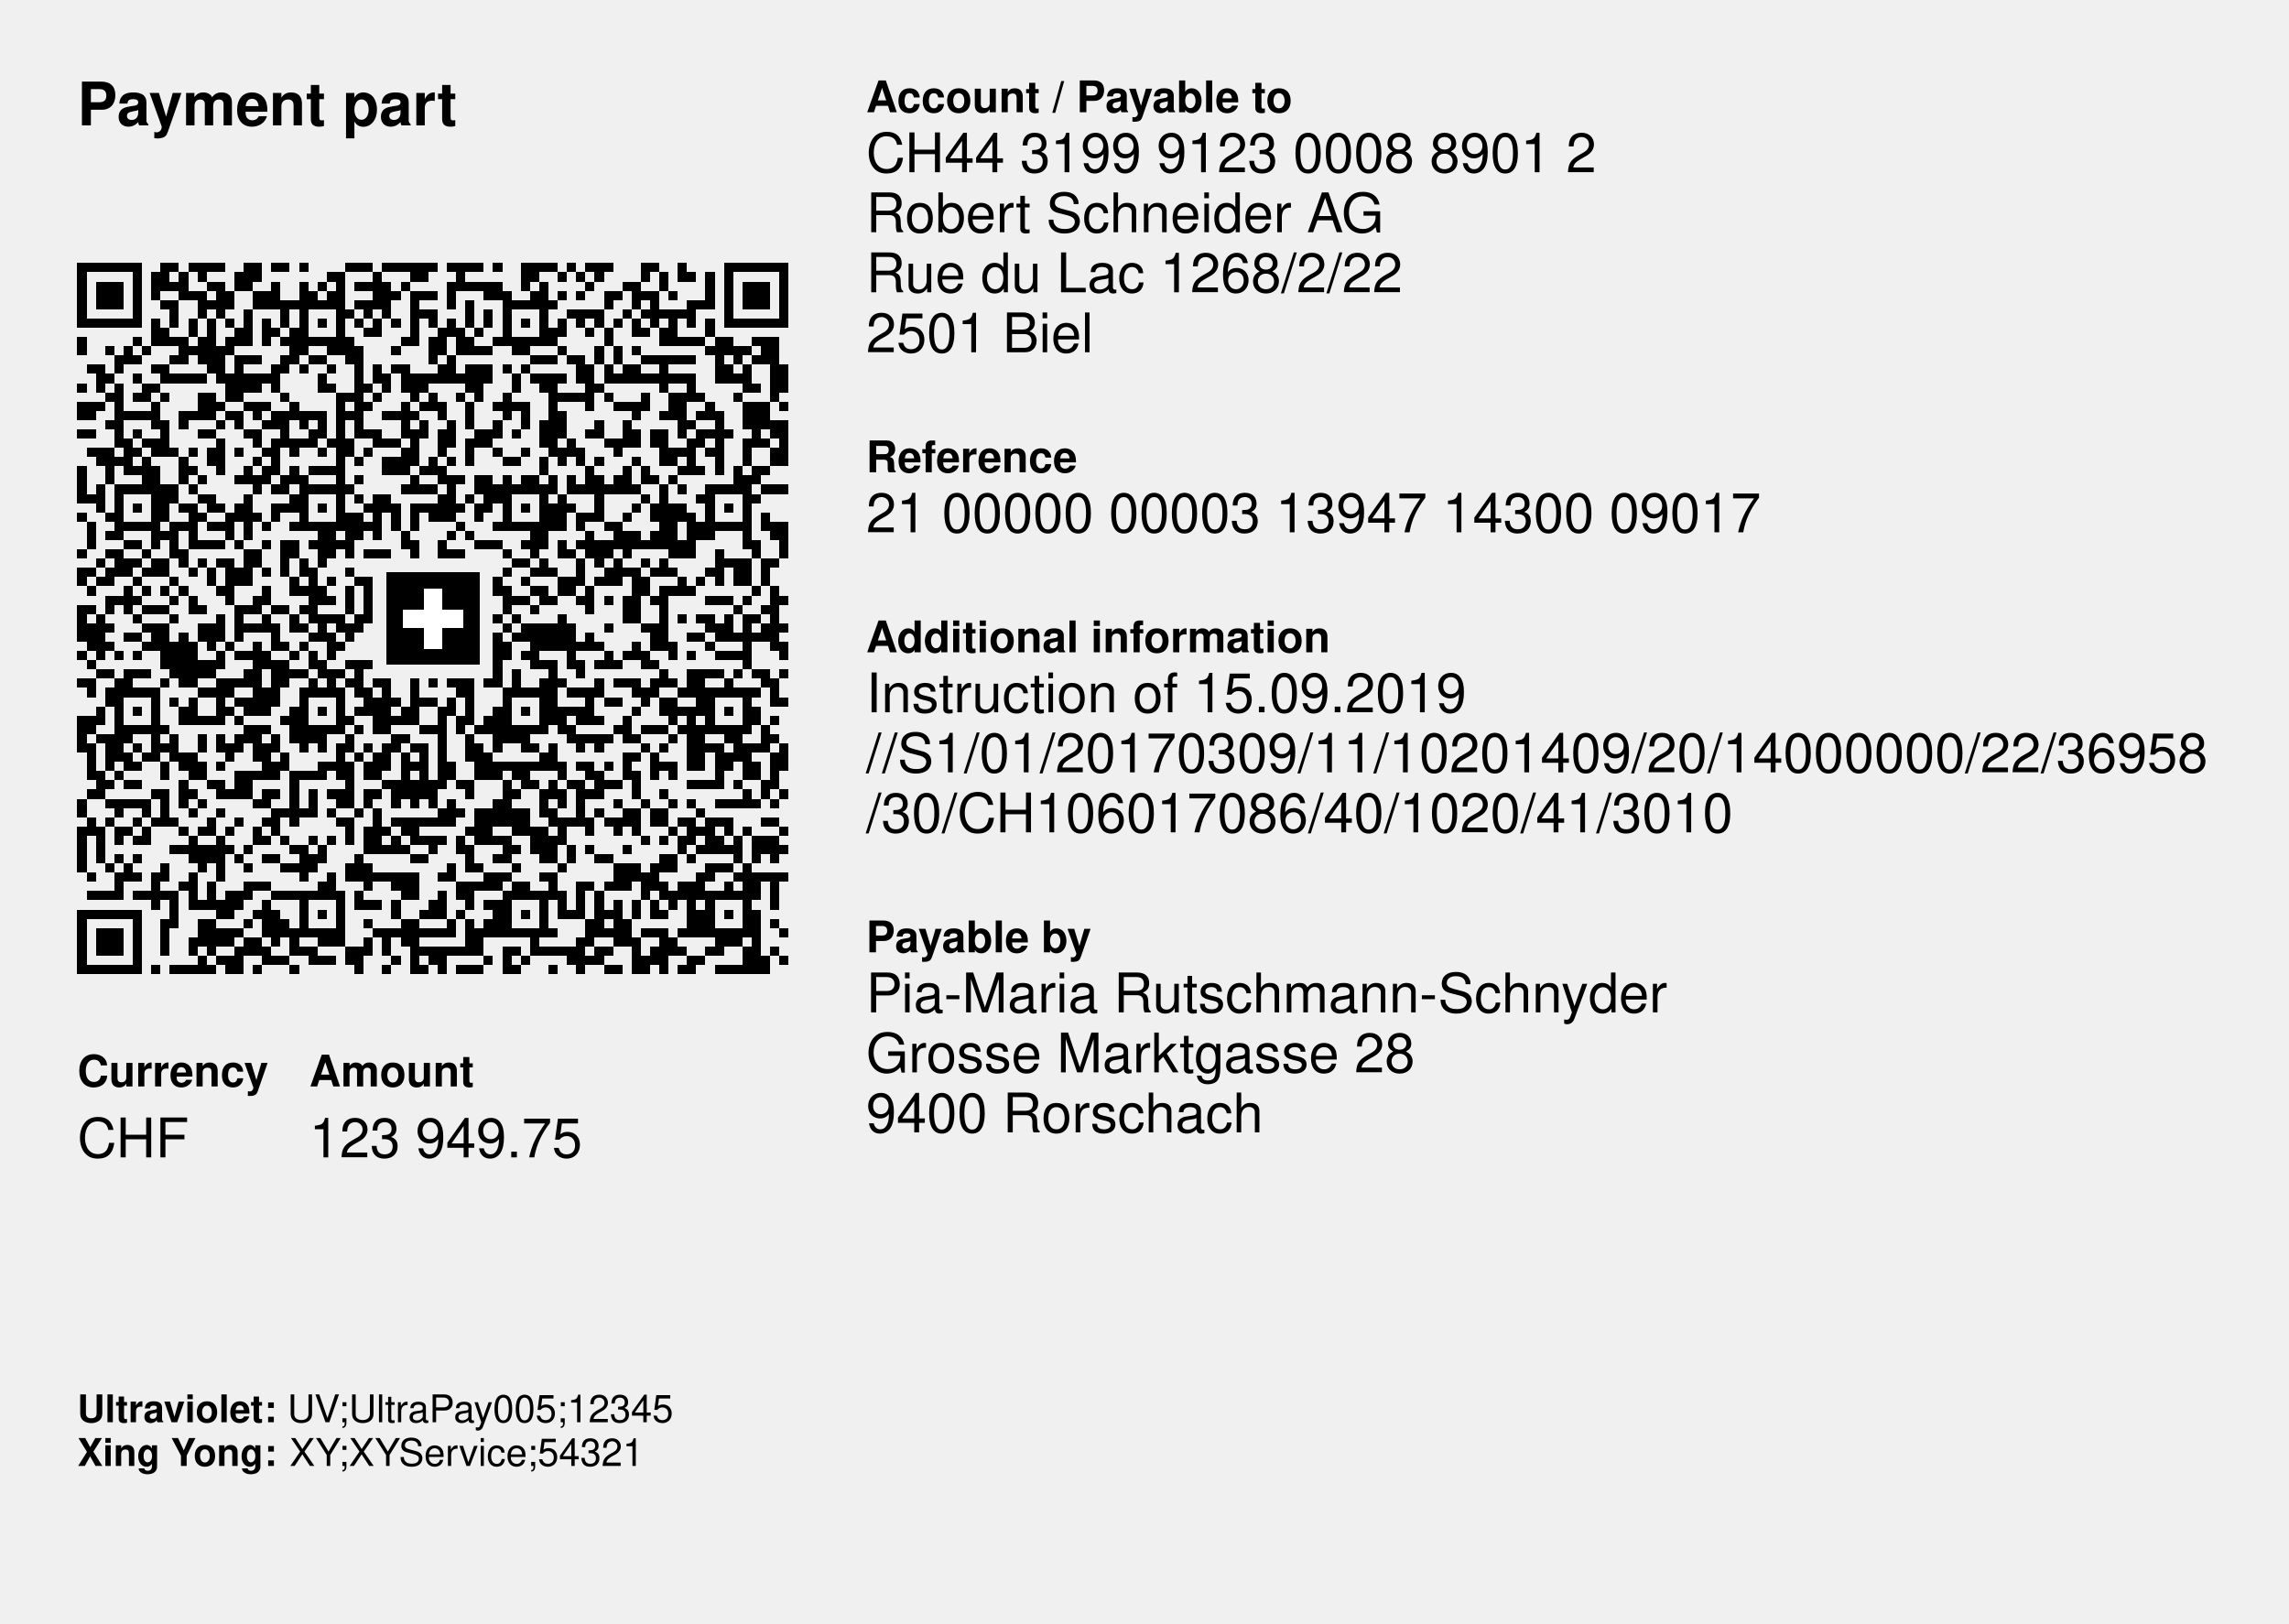
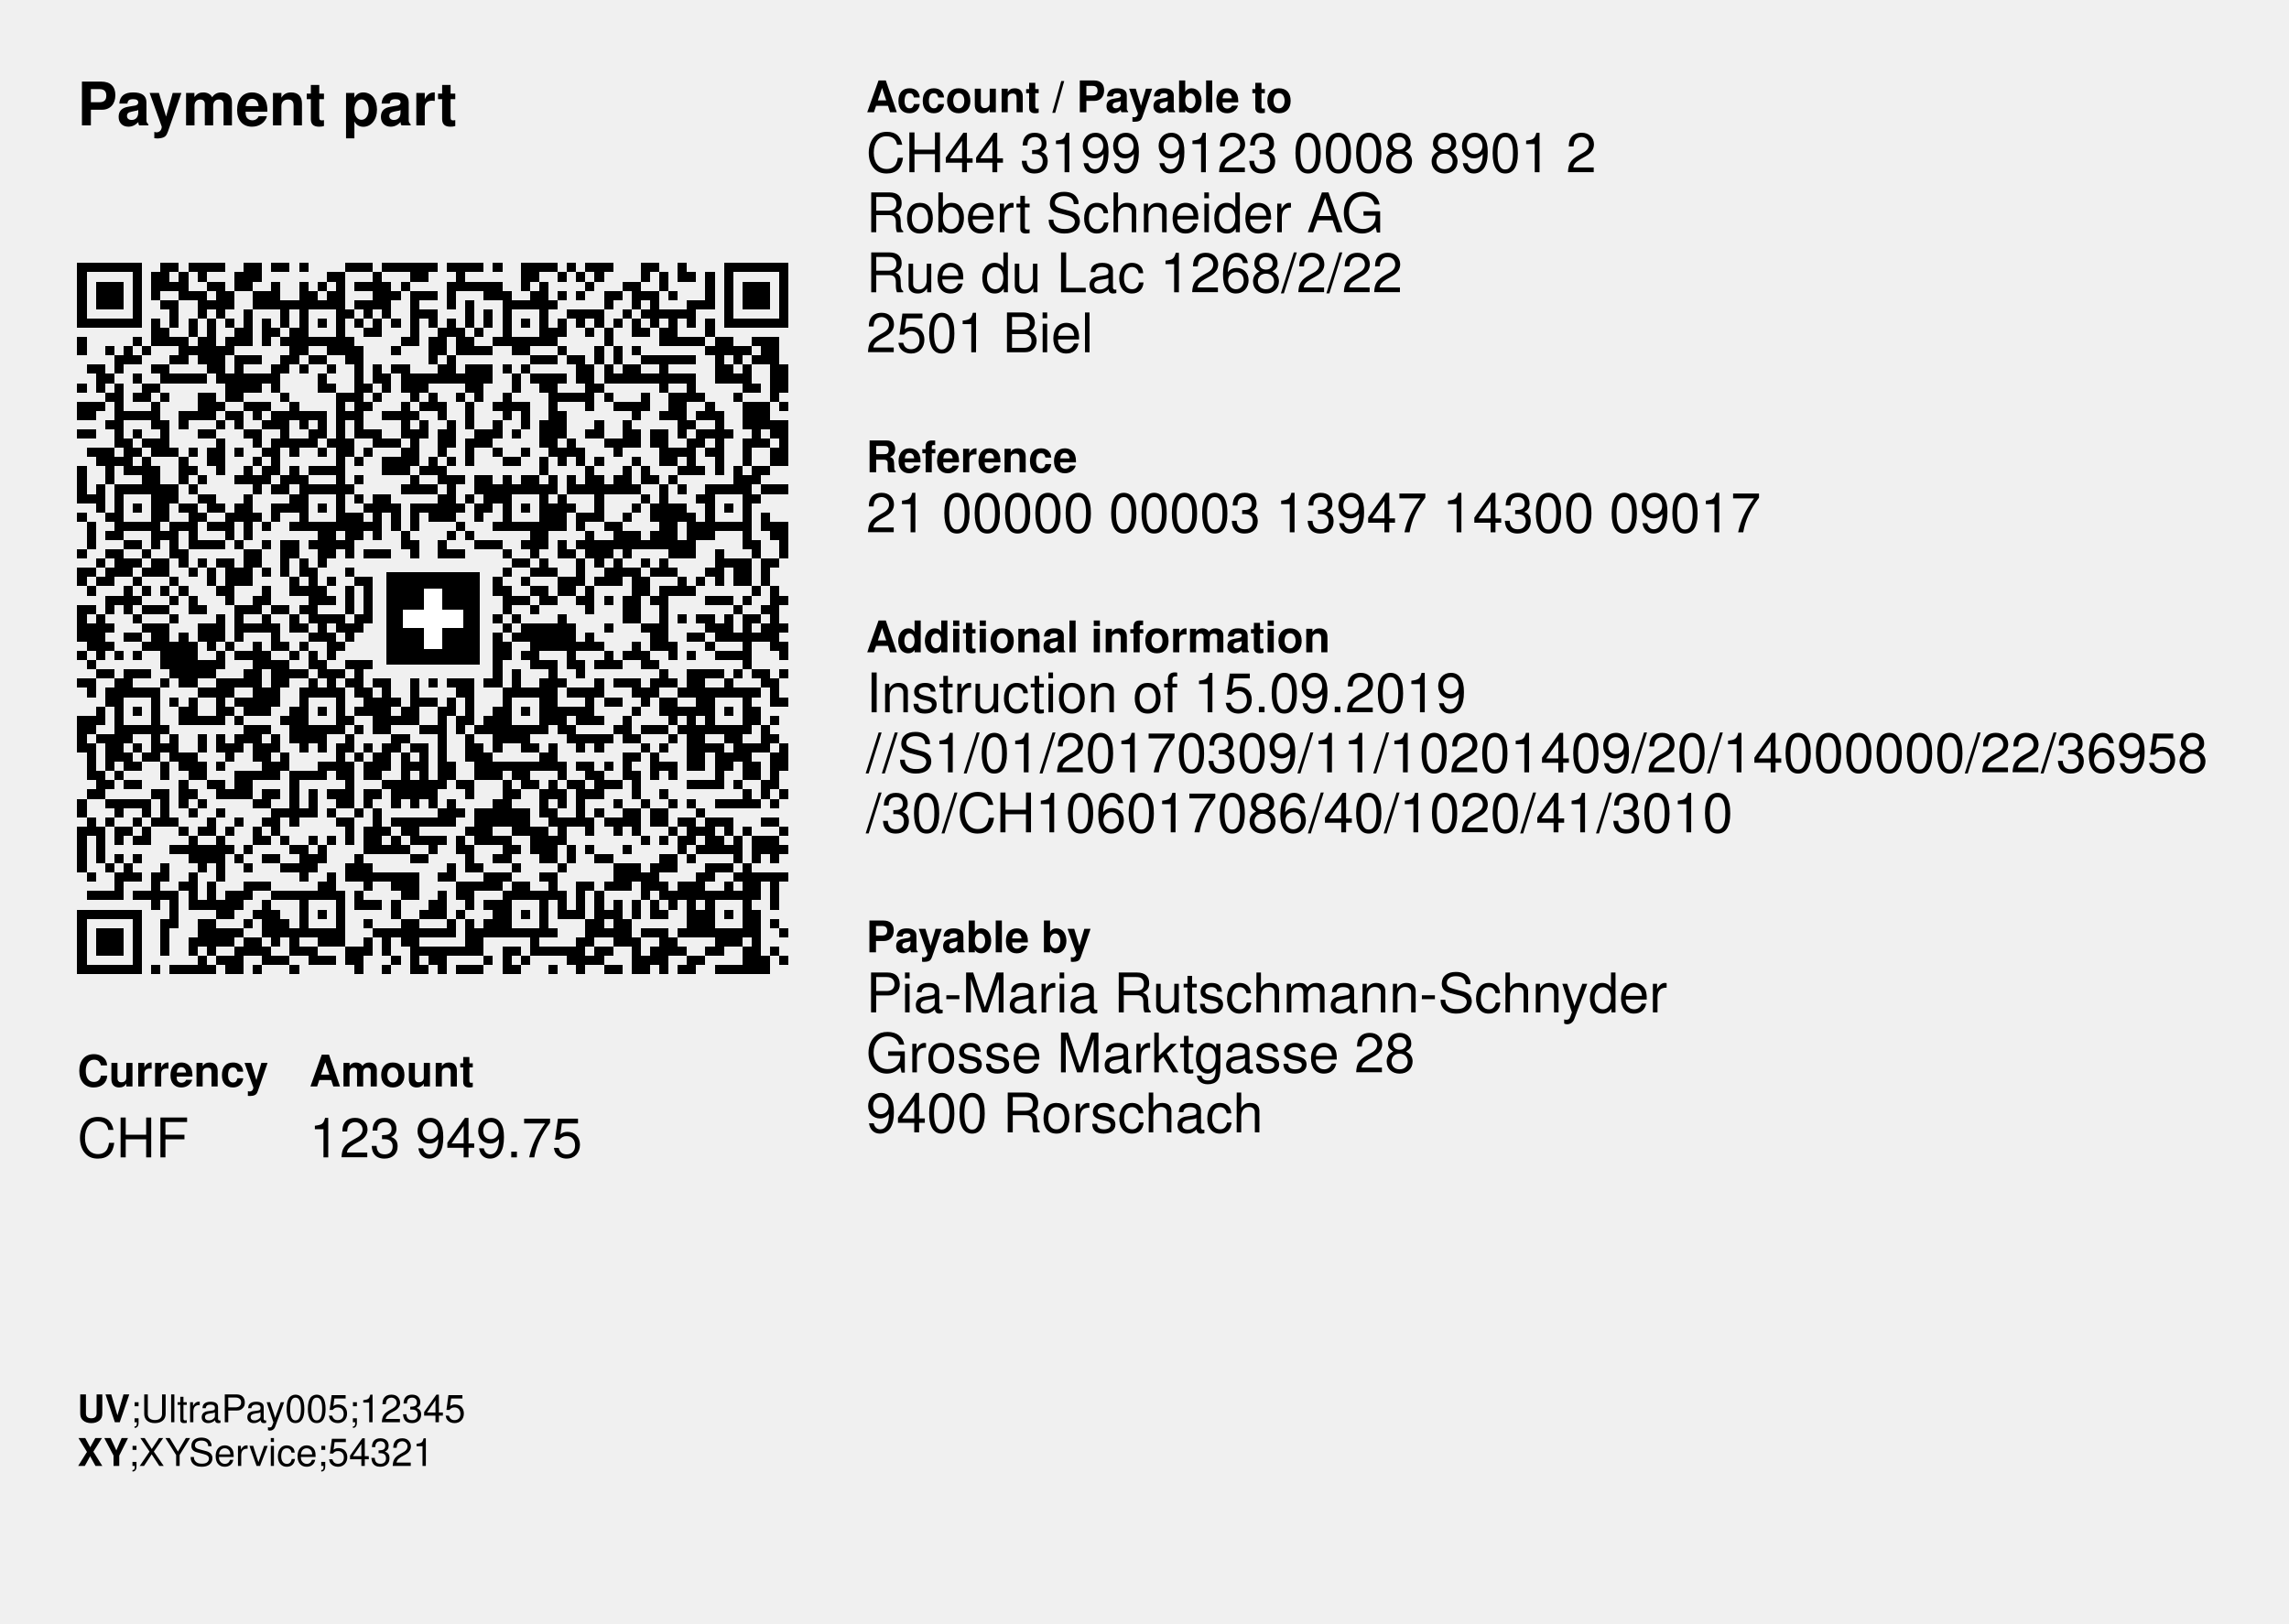
<svg xmlns="http://www.w3.org/2000/svg" width="148mm" height="105mm" version="1.1" viewBox="0 0 419.528 297.638">
  <g font-family="Helvetica,Arial,&quot;Liberation Sans&quot;" transform="translate(0 297.638)">
    <g transform="translate(14.173 -0)">
      <text x="0" y="-274.665" font-size="11" font-weight="bold">Payment part</text>
    </g>
    <g transform="translate(14.173 -119.055) scale(1.693)">
      <path fill="#000000" shape-rendering="crispEdges" d="M0,-77h7v1h-7zm9,0h1v3h-1zm1,0h1v1h-1zm2,0h4v1h-4zm6,0h2v2h-2zm3,0h2v1h-2z m3,0h1v1h-1zm5,0h3v1h-3zm4,0h6v1h-6zm7,0h4v1h-4zm5,0h1v1h-1zm3,0h4v1h-4z m5,0h1v1h-1zm2,0h3v1h-3zm6,0h2v1h-2zm4,0h1v2h-1zm5,0h7v1h-7zm-70,1h1v6h-1z m6,0h1v6h-1zm2,0h1v3h-1zm3,0h1v3h-1zm2,0h1v1h-1zm4,0h1v2h-1zm10,0h2v1h-2z m5,0h1v4h-1zm4,0h2v1h-2zm5,0h1v2h-1zm7,0h2v1h-2zm4,0h1v1h-1zm2,0h1v1h-1z m2,0h1v1h-1zm5,0h1v1h-1zm2,0h1v2h-1zm3,0h1v1h-1zm2,0h1v4h-1zm2,0h1v6h-1z m6,0h1v6h-1zm-74,1h3v3h-3zm8,0h1v1h-1zm4,0h2v1h-2zm4,0h1v1h-1zm3,0h1v3h-1z m3,0h1v8h-1zm2,0h1v1h-1zm2,0h1v8h-1zm2,0h2v1h-2zm3,0h1v4h-1zm2,0h1v1h-1z m5,0h1v3h-1zm2,0h4v1h-4zm6,0h1v1h-1zm2,0h1v7h-1zm5,0h1v1h-1zm4,0h2v1h-2z m13,0h3v3h-3zm-60,1h2v1h-2zm3,0h2v2h-2zm4,0h2v2h-2zm6,0h1v2h-1zm2,0h1v2h-1z m7,0h1v1h-1zm2,0h1v6h-1zm1,0h2v1h-2zm7,0h3v1h-3zm5,0h1v2h-1zm3,0h1v1h-1z m2,0h1v1h-1zm3,0h2v1h-2zm3,0h3v1h-3zm4,0h1v1h-1zm-55,1h2v1h-2zm4,0h2v1h-2z m9,0h1v3h-1zm1,0h1v1h-1zm3,0h1v1h-1zm4,0h2v1h-2zm12,0h1v3h-1zm4,0h1v5h-1z m1,0h2v1h-2zm4,0h1v1h-1zm6,0h1v1h-1zm3,0h1v1h-1zm2,0h1v3h-1zm4,0h1v3h-1z m1,0h1v1h-1zm-57,1h1v2h-1zm3,0h1v1h-1zm2,0h1v1h-1zm3,0h1v4h-1zm11,0h1v1h-1z m2,0h1v1h-1zm6,0h2v1h-2zm7,0h1v2h-1zm9,0h4v1h-4zm6,0h1v1h-1zm2,0h1v1h-1z m2,0h3v1h-3zm-62,1h5v1h-5zm7,0h1v3h-1zm4,0h1v2h-1zm2,0h1v6h-1zm2,0h1v1h-1z m4,0h1v3h-1zm6,0h1v1h-1zm4,0h1v1h-1zm2,0h1v2h-1zm2,0h1v1h-1zm4,0h1v1h-1z m2,0h1v2h-1zm8,0h1v1h-1zm4,0h1v2h-1zm2,0h1v1h-1zm2,0h1v1h-1zm2,0h1v1h-1z m2,0h1v2h-1zm4,0h1v3h-1zm4,0h1v2h-1zm3,0h5v1h-5zm-62,1h1v2h-1zm8,0h1v2h-1z m4,0h1v1h-1zm2,0h1v4h-1zm8,0h1v1h-1zm8,0h1v3h-1zm2,0h1v3h-1zm2,0h1v1h-1z m8,0h1v2h-1zm4,0h1v1h-1zm2,0h1v2h-1zm4,0h1v1h-1zm2,0h1v2h-1zm-63,1h1v2h-1z m6,0h1v1h-1zm4,0h2v1h-2zm3,0h1v3h-1zm3,0h1v2h-1zm6,0h1v1h-1zm3,0h3v1h-3z m4,0h1v3h-1zm6,0h1v1h-1zm3,0h1v3h-1zm4,0h1v2h-1zm3,0h1v1h-1zm2,0h2v2h-2z m2,0h1v1h-1zm16,0h3v1h-3zm4,0h1v5h-1zm1,0h1v2h-1zm3,0h3v1h-3zm-70,1h1v1h-1z m2,0h1v2h-1zm2,0h1v1h-1zm4,0h2v1h-2zm4,0h1v4h-1zm12,0h1v1h-1zm3,0h1v10h-1z m4,0h1v1h-1zm9,0h2v1h-2zm9,0h1v1h-1zm4,0h1v2h-1zm2,0h1v2h-1zm2,0h1v1h-1z m8,0h1v1h-1zm3,0h2v1h-2zm3,0h2v2h-2zm-70,1h1v2h-1zm2,0h1v1h-1zm4,0h2v1h-2z m7,0h1v5h-1zm1,0h2v1h-2zm4,0h1v2h-1zm3,0h2v1h-2zm15,0h1v3h-1zm9,0h3v1h-3z m4,0h2v1h-2zm8,0h6v1h-6zm10,0h1v1h-1zm2,0h1v1h-1zm-72,1h2v1h-2zm7,0h2v1h-2z m13,0h1v3h-1zm3,0h1v1h-1zm3,0h1v1h-1zm5,0h1v2h-1zm2,0h2v1h-2zm5,0h1v2h-1z m3,0h3v2h-3zm4,0h1v1h-1zm2,0h1v1h-1zm6,0h2v2h-2zm3,0h1v2h-1zm2,0h2v2h-2z m4,0h1v3h-1zm7,0h1v2h-1zm2,0h1v3h-1zm3,0h2v3h-2zm-73,1h2v1h-2zm4,0h1v1h-1z m3,0h5v1h-5zm7,0h1v3h-1zm2,0h2v2h-2zm2,0h1v1h-1zm6,0h1v2h-1zm7,0h1v2h-1z m2,0h3v2h-3zm3,0h1v1h-1zm3,0h1v1h-1zm6,0h1v2h-1zm2,0h4v1h-4zm9,0h1v1h-1z m3,0h2v1h-2zm3,0h3v1h-3zm7,0h1v1h-1zm-71,1h1v1h-1zm2,0h1v1h-1zm2,0h1v7h-1z m3,0h2v1h-2zm20,0h1v1h-1zm4,0h1v1h-1zm11,0h2v1h-2zm8,0h2v1h-2zm5,0h1v3h-1z m1,0h1v1h-1zm10,0h1v2h-1zm7,0h1v1h-1zm-70,1h1v1h-1zm3,0h2v1h-2zm3,0h1v1h-1z m4,0h2v3h-2zm9,0h1v1h-1zm6,0h1v15h-1zm1,-0h1v1h-1zm3,0h1v1h-1zm4,0h1v1h-1z m2,0h1v2h-1zm3,0h1v1h-1zm2,0h1v1h-1zm3,0h1v3h-1zm5,0h1v7h-1zm1,0h3v1h-3z m5,0h1v1h-1zm4,0h1v2h-1zm3,0h2v3h-2zm3,0h1v1h-1zm4,0h1v1h-1zm4,0h1v1h-1z m-75,1h2v2h-2zm2,0h1v1h-1zm6,0h1v3h-1zm7,0h1v1h-1zm3,0h3v1h-3zm5,0h1v2h-1z m8,0h1v1h-1zm4,0h1v4h-1zm2,0h1v1h-1zm2,0h1v2h-1zm3,0h1v3h-1zm3,0h1v1h-1z m2,0h2v1h-2zm11,0h3v1h-3zm10,0h1v2h-1zm4,0h3v3h-3zm4,0h1v1h-1zm-71,1h3v1h-3z m6,0h2v1h-2zm5,0h2v1h-2zm3,0h1v1h-1zm2,0h2v2h-2zm3,0h3v1h-3zm5,0h1v1h-1z m4,0h2v1h-2zm3,0h1v1h-1zm12,0h1v2h-1zm4,0h1v3h-1zm8,0h1v1h-1zm3,0h1v1h-1z m4,0h1v1h-1zm2,0h1v7h-1zm-66,1h1v1h-1zm6,0h1v4h-1zm2,0h1v1h-1zm4,0h1v1h-1z m2,0h1v1h-1zm3,0h1v1h-1zm4,0h1v1h-1zm2,0h1v2h-1zm11,0h1v2h-1zm3,0h1v3h-1z m5,0h1v2h-1zm5,0h1v3h-1zm6,0h1v2h-1zm3,0h1v3h-1zm6,0h2v1h-2zm10,0h2v2h-2z m-75,1h2v1h-2zm6,0h1v1h-1zm7,0h2v1h-2zm5,0h2v1h-2zm4,0h1v2h-1zm3,0h1v2h-1z m6,0h2v1h-2zm5,0h1v4h-1zm3,0h1v3h-1zm4,0h2v2h-2zm4,0h1v1h-1zm8,0h1v1h-1z m5,0h1v2h-1zm2,0h2v2h-2zm3,0h1v1h-1zm2,0h2v1h-2zm3,0h1v1h-1zm3,0h1v2h-1z m-68,1h1v4h-1zm2,0h2v1h-2zm8,0h1v4h-1zm4,0h1v1h-1zm2,0h1v4h-1zm2,0h2v1h-2z m4,0h1v1h-1zm2,0h1v2h-1zm3,0h3v1h-3zm10,0h1v3h-1zm11,0h1v2h-1zm4,0h2v1h-2z m9,0h1v4h-1zm1,0h1v1h-1zm5,0h1v3h-1zm2,0h1v1h-1zm2,0h1v3h-1zm-75,1h3v1h-3z m5,0h1v1h-1zm2,0h1v1h-1zm2,0h1v1h-1zm2,0h1v1h-1zm2,0h1v2h-1zm3,0h1v1h-1z m3,0h1v1h-1zm3,0h1v1h-1zm3,0h1v1h-1zm5,0h1v1h-1zm4,0h1v3h-1zm10,0h1v1h-1z m3,0h1v1h-1zm4,0h1v2h-1zm2,0h1v2h-1zm4,0h1v1h-1zm5,0h2v2h-2zm2,0h1v1h-1z m3,0h1v1h-1zm7,0h1v2h-1zm-73,1h3v1h-3zm5,0h1v4h-1zm4,0h1v3h-1zm8,0h1v1h-1z m11,0h1v1h-1zm3,0h2v2h-2zm5,0h1v2h-1zm2,0h1v1h-1zm6,0h2v1h-2zm4,0h1v2h-1z m6,0h1v1h-1zm4,0h1v1h-1zm-60,1h1v4h-1zm3,0h1v2h-1zm3,0h1v1h-1zm2,-0h1v9h-1z m4,0h1v1h-1zm6,0h1v2h-1zm2,0h1v2h-1zm3,0h1v2h-1zm2,0h3v1h-3zm12,0h1v1h-1z m2,0h1v2h-1zm16,0h1v3h-1zm4,0h1v3h-1zm2,0h1v2h-1zm4,0h1v1h-1zm2,0h1v1h-1z m4,0h1v3h-1zm2,0h2v1h-2zm-60,1h1v1h-1zm4,0h1v1h-1zm2,0h1v2h-1zm3,0h1v2h-1z m2,0h1v6h-1zm6,0h1v1h-1zm6,0h1v2h-1zm4,0h1v5h-1zm1,0h1v1h-1zm2,0h2v2h-2z m3,0h1v6h-1zm2,0h2v2h-2zm3,0h1v2h-1zm2,0h1v2h-1zm3,0h1v5h-1zm2,0h1v2h-1z m4,0h1v1h-1zm2,0h1v1h-1zm8,-0h1v8h-1zm1,0h1v1h-1zm-71,1h1v3h-1zm2,-0h1v6h-1z m1,0h2v1h-2zm4,0h2v2h-2zm3,0h1v1h-1zm9,0h1v1h-1zm4,0h3v1h-3zm4,0h1v1h-1z m6,0h1v1h-1zm2,0h2v1h-2zm8,0h1v2h-1zm2,0h1v1h-1zm3,-0h1v7h-1zm4,0h1v1h-1z m3,0h1v1h-1zm3,0h1v1h-1zm3,-0h1v7h-1zm2,0h1v1h-1zm3,-0h1v6h-1zm1,0h2v1h-2z m5,0h3v1h-3zm-73,1h1v1h-1zm12,0h2v1h-2zm5,-0h1v5h-1zm5,0h1v2h-1zm7,0h1v1h-1z m2,-0h1v5h-1zm1,0h1v2h-1zm6,0h1v3h-1zm3,0h1v1h-1zm2,0h1v2h-1zm8,0h1v4h-1z m9,0h1v1h-1zm6,0h1v1h-1zm6,0h1v1h-1zm-67,1h1v1h-1zm3,0h1v2h-1zm2,0h2v1h-2z m3,0h2v1h-2zm3,0h1v2h-1zm4,0h2v1h-2zm5,0h1v1h-1zm5,0h1v1h-1zm3,0h1v3h-1z m2,0h3v1h-3zm5,0h1v1h-1zm2,0h1v2h-1zm5,0h1v1h-1zm3,0h1v3h-1zm2,0h1v1h-1z m7,0h1v1h-1zm2,0h1v2h-1zm2,0h1v6h-1zm1,0h1v2h-1zm5,0h1v1h-1zm-70,1h1v1h-1z m3,0h1v1h-1zm9,-0h1v4h-1zm1,0h1v1h-1zm3,-0h1v3h-1zm3,0h1v1h-1zm2,0h1v1h-1z m8,-0h2v3h-2zm7,0h1v2h-1zm2,0h1v1h-1zm16,0h2v1h-2zm5,0h1v1h-1zm7,0h1v5h-1z m8,0h1v2h-1zm-73,1h1v3h-1zm4,0h3v1h-3zm5,0h1v4h-1zm1,0h1v1h-1zm3,0h2v1h-2z m6,0h1v1h-1zm3,0h1v1h-1zm2,0h3v1h-3zm6,0h1v1h-1zm10,0h1v1h-1zm4,0h1v1h-1z m2,0h3v1h-3zm7,0h1v1h-1zm3,0h2v1h-2zm10,-0h1v2h-1zm2,0h3v1h-3zm6,-0h2v2h-2z m-72,1h1v1h-1zm6,0h1v1h-1zm17,0h2v3h-2zm9,-0h1v2h-1zm5,0h1v1h-1zm2,0h1v1h-1z m7,0h1v3h-1zm6,0h1v3h-1zm3,-0h3v2h-3zm4,0h1v2h-1zm-57,1h2v1h-2zm8,0h3v1h-3z m4,0h1v1h-1zm3,0h1v1h-1zm2,0h2v2h-2zm3,-0h1v1h-1zm3,0h2v1h-2zm8,0h1v2h-1z m3,0h1v2h-1zm4,-0h3v1h-3zm5,0h1v1h-1zm4,0h1v2h-1zm2,-0h1v1h-1zm2,0h2v2h-2z m5,-0h1v1h-1zm4,0h1v2h-1zm8,0h1v2h-1zm3,0h1v2h-1zm-76,1h1v1h-1zm3,0h2v1h-2z m4,0h1v1h-1zm4,0h1v2h-1zm7,0h2v2h-2zm11,0h1v1h-1zm2,0h3v1h-3zm9,0h2v1h-2z m6,0h1v1h-1zm7,0h1v1h-1zm6,0h1v1h-1zm10,0h1v4h-1zm-67,1h1v1h-1zm2,0h2v2h-2z m2,0h1v1h-1zm2,0h2v2h-2zm5,0h1v1h-1zm2,0h2v1h-2zm7,0h1v2h-1zm2,0h1v2h-1z m2,0h1v1h-1zm21,0h2v1h-2zm3,0h1v2h-1zm4,0h1v3h-1zm2,0h1v1h-1zm2,0h1v3h-1z m3,0h1v1h-1zm2,0h1v2h-1zm7,0h3v1h-3zm4,0h1v3h-1zm1,0h1v1h-1zm-75,1h2v1h-2z m3,0h1v2h-1zm4,0h1v1h-1zm5,0h1v1h-1zm2,0h1v2h-1zm2,0h3v2h-3zm4,0h1v1h-1z m5,-0h1v6h-1zm4,0h1v1h-1zm17,0h1v1h-1zm3,0h1v1h-1zm2,0h1v1h-1zm6,0h1v2h-1z m2,0h2v1h-2zm3,0h1v1h-1zm2,0h1v1h-1zm4,0h1v1h-1zm3,0h2v2h-2zm-71,1h1v1h-1z m2,0h1v1h-1zm4,0h1v1h-1zm4,0h1v1h-1zm13,0h1v2h-1zm4,0h1v1h-1zm3,0h2v1h-2z m15,0h1v2h-1zm3,0h1v1h-1zm4,0h2v2h-2zm4,0h1v1h-1zm4,-0h1v5h-1zm1,0h1v2h-1z m4,0h1v2h-1zm2,0h1v1h-1zm-66,1h1v1h-1zm4,-0h1v3h-1zm2,0h1v1h-1zm2,0h1v1h-1z m2,0h1v1h-1zm4,0h2v1h-2zm5,-0h1v2h-1zm4,0h1v1h-1zm2,-0h1v2h-1zm3,0h1v3h-1z m2,0h1v4h-1zm15,0h1v3h-1zm3,0h2v1h-2zm6,-0h1v3h-1zm8,0h1v7h-1zm1,0h1v1h-1z m2,0h1v1h-1zm7,0h1v1h-1zm2,-0h1v7h-1zm-72,1h2v1h-2zm3,0h1v1h-1zm4,0h1v1h-1z m2,0h1v2h-1zm4,0h1v1h-1zm3,0h1v2h-1zm8,0h1v1h-1zm20,0h2v1h-2zm3,0h2v1h-2z m4,0h1v1h-1zm3,0h1v1h-1zm2,0h1v3h-1zm3,0h1v1h-1zm6,0h3v1h-3zm4,0h1v1h-1z m4,0h1v1h-1zm-76,1h1v4h-1zm1,0h1v1h-1zm2,0h1v1h-1zm4,0h3v1h-3zm6,0h1v1h-1z m4,0h1v4h-1zm1,0h1v1h-1zm3,0h2v1h-2zm3,0h1v1h-1zm25,0h1v1h-1zm22,0h1v1h-1z m3,0h1v1h-1zm-72,1h1v5h-1zm4,0h1v1h-1zm4,0h1v1h-1zm5,0h1v3h-1zm5,0h1v2h-1z m3,0h1v2h-1zm3,0h3v1h-3zm4,0h1v2h-1zm15,0h1v1h-1zm2,0h1v1h-1zm5,0h1v4h-1z m13,0h1v1h-1zm2,0h2v1h-2zm3,0h1v3h-1zm2,0h1v6h-1zm1,0h1v1h-1zm-72,1h1v3h-1z m2,0h1v1h-1zm4,0h3v1h-3zm6,0h2v2h-2zm5,0h2v1h-2zm3,0h1v3h-1zm3,0h1v1h-1z m2,0h1v2h-1zm2,0h2v1h-2zm18,0h1v1h-1zm2,0h4v2h-4zm5,0h1v5h-1zm4,0h1v1h-1z m4,0h2v1h-2zm7,0h2v1h-2zm6,0h1v2h-1zm2,0h1v1h-1zm-71,1h2v1h-2zm3,0h2v2h-2z m3,0h1v6h-1zm14,0h1v1h-1zm2,0h1v3h-1zm2,0h1v1h-1zm16,0h1v6h-1zm2,0h1v1h-1z m8,0h1v2h-1zm7,0h1v2h-1zm4,0h2v1h-2zm3,0h1v1h-1zm2,0h1v1h-1zm2,0h1v1h-1z m-70,1h1v1h-1zm4,0h1v1h-1zm3,0h1v4h-1zm2,0h1v5h-1zm2,0h1v1h-1zm2,0h1v1h-1z m3,0h1v8h-1zm3,0h1v1h-1zm2,0h1v1h-1zm4,0h1v1h-1zm18,0h1v2h-1zm3,0h3v1h-3z m5,0h1v1h-1zm2,0h1v1h-1zm4,0h1v2h-1zm4,0h1v2h-1zm4,0h1v1h-1zm8,0h1v2h-1z m-76,1h1v1h-1zm4,0h1v1h-1zm2,0h1v1h-1zm3,0h1v2h-1zm6,0h1v2h-1zm2,0h2v1h-2z m3,0h1v2h-1zm3,0h1v1h-1zm2,0h1v2h-1zm23,0h2v1h-2zm9,0h1v2h-1zm2,0h1v1h-1z m2,0h1v2h-1zm5,0h1v1h-1zm3,0h3v1h-3zm-68,1h1v1h-1zm12,0h2v2h-2zm8,0h2v3h-2z m5,0h1v2h-1zm3,0h3v1h-3zm20,0h3v1h-3zm5,0h1v2h-1zm2,0h1v1h-1zm2,0h1v1h-1z m4,0h1v1h-1zm-60,1h2v1h-2zm3,0h3v1h-3zm13,0h1v2h-1zm5,0h2v1h-2zm4,0h1v3h-1z m1,0h1v1h-1zm2,0h1v3h-1zm17,0h1v3h-1zm4,0h1v6h-1zm12,0h1v2h-1zm3,0h2v3h-2z m2,0h2v1h-2zm3,0h1v1h-1zm2,0h2v1h-2zm3,0h1v1h-1zm-76,1h2v1h-2zm4,0h1v9h-1z m1,0h1v2h-1zm4,0h1v1h-1zm6,0h1v5h-1zm1,0h2v1h-2zm9,0h1v2h-1zm4,0h1v1h-1z m3,0h2v1h-2zm4,0h1v5h-1zm2,0h1v1h-1zm2,0h3v1h-3zm4,0h1v1h-1zm6,0h1v6h-1z m2,0h1v1h-1zm4,0h1v2h-1zm2,0h3v1h-3zm4,0h1v2h-1zm2,0h1v1h-1zm6,0h1v2h-1z m4,0h2v1h-2zm-73,1h1v1h-1zm2,0h1v2h-1zm3,0h3v1h-3zm7,0h2v1h-2zm3,0h1v1h-1z m4,0h2v2h-2zm4,0h1v7h-1zm2,0h1v1h-1zm2,0h1v5h-1zm3,0h1v3h-1zm2,0h1v5h-1z m8,0h2v1h-2zm5,0h1v6h-1zm2,0h2v1h-2zm5,0h3v1h-3zm7,0h2v1h-2zm5,0h1v1h-1z m3,0h1v5h-1zm1,0h1v1h-1zm2,0h3v1h-3zm4,0h1v2h-1zm-67,1h1v7h-1zm2,0h1v1h-1z m2,0h1v3h-1zm5,0h2v1h-2zm15,0h1v4h-1zm2,0h1v1h-1zm3,0h2v1h-2zm3,0h1v2h-1z m2,0h1v3h-1zm13,0h1v3h-1zm2,0h2v1h-2zm4,0h1v1h-1zm2,0h2v2h-2zm4,0h1v2h-1z m5,0h1v4h-1zm4,0h1v1h-1zm-74,1h1v2h-1zm4,0h1v1h-1zm5,0h1v2h-1zm5,0h1v1h-1z m2,0h1v1h-1zm2,0h1v1h-1zm3,0h1v4h-1zm3,0h1v1h-1zm4,0h1v1h-1zm5,0h1v2h-1z m4,0h1v9h-1zm6,0h1v5h-1zm3,0h1v1h-1zm4,0h3v1h-3zm8,0h1v1h-1zm5,0h2v1h-2z m5,0h1v1h-1zm3,0h1v2h-1zm-73,1h2v2h-2zm13,0h2v1h-2zm4,0h1v1h-1zm5,0h1v1h-1z m7,0h1v1h-1zm5,0h1v1h-1zm7,0h1v2h-1zm3,0h1v2h-1zm8,0h1v2h-1zm2,0h1v1h-1z m2,0h1v1h-1zm3,0h1v3h-1zm5,0h1v1h-1zm2,0h1v6h-1zm9,0h1v1h-1zm-70,1h3v1h-3z m4,0h1v1h-1zm9,0h2v2h-2zm2,0h1v1h-1zm5,0h2v2h-2zm2,0h1v1h-1zm3,0h1v1h-1z m7,0h2v1h-2zm6,0h1v1h-1zm4,0h2v2h-2zm2,0h1v1h-1zm4,0h1v2h-1zm5,0h1v1h-1z m3,0h3v1h-3zm4,0h1v1h-1zm2,0h1v5h-1zm2,0h3v1h-3zm5,0h1v3h-1zm-74,1h1v2h-1z m2,0h2v1h-2zm3,0h1v1h-1zm5,-0h1v3h-1zm3,0h1v2h-1zm2,0h1v2h-1zm2,0h1v2h-1z m4,0h1v2h-1zm8,0h1v2h-1zm5,0h2v1h-2zm8,-0h1v3h-1zm12,0h4v1h-4zm6,0h1v1h-1z m4,0h1v1h-1zm6,0h2v1h-2zm5,0h1v1h-1zm-74,1h1v4h-1zm2,0h1v3h-1zm3,0h1v1h-1z m3,0h1v1h-1zm7,-0h1v2h-1zm3,0h2v2h-2zm7,0h1v1h-1zm2,0h1v4h-1zm3,0h1v1h-1z m2,0h1v3h-1zm1,0h1v1h-1zm2,0h2v1h-2zm7,0h1v4h-1zm5,0h2v1h-2zm3,0h1v3h-1z m3,0h1v1h-1zm2,0h1v1h-1zm5,0h1v1h-1zm2,0h1v1h-1zm5,0h2v1h-2zm3,-0h2v2h-2z m2,0h1v1h-1zm3,0h1v3h-1zm-71,1h1v2h-1zm2,-0h1v1h-1zm4,0h2v2h-2zm11,0h1v2h-1z m8,-0h1v1h-1zm2,0h1v3h-1zm3,-0h1v5h-1zm2,0h1v5h-1zm7,0h1v3h-1zm6,0h1v2h-1z m9,0h1v3h-1zm1,-0h1v1h-1zm2,0h1v3h-1zm7,0h2v2h-2zm6,-0h1v4h-1zm-69,1h1v1h-1z m3,0h1v2h-1zm4,0h1v2h-1zm2,0h1v1h-1zm5,0h2v2h-2zm6,0h2v1h-2zm3,-0h1v5h-1z m2,0h1v2h-1zm5,0h1v1h-1zm4,0h1v2h-1zm5,0h5v1h-5zm7,0h1v2h-1zm2,0h2v1h-2z m3,0h1v1h-1zm6,0h2v1h-2zm9,0h2v2h-2zm-70,1h1v3h-1zm2,0h1v1h-1zm8,0h1v1h-1z m5,-0h2v3h-2zm2,0h1v1h-1zm4,0h1v6h-1zm1,0h3v1h-3zm21,0h1v1h-1zm2,0h2v1h-2z m8,0h2v1h-2zm5,-0h1v3h-1zm4,0h1v1h-1zm5,-0h1v2h-1zm-66,1h1v1h-1zm2,0h2v1h-2z m6,0h1v3h-1zm3,0h2v1h-2zm19,0h2v1h-2zm3,0h1v3h-1zm2,0h1v3h-1zm3,0h2v1h-2z m5,0h1v5h-1zm2,0h2v1h-2zm3,0h1v2h-1zm2,0h2v1h-2zm3,0h3v1h-3zm10,0h3v1h-3z m5,0h1v1h-1zm3,0h1v2h-1zm-73,1h1v1h-1zm7,0h2v1h-2zm4,0h1v1h-1zm3,0h2v1h-2z m5,0h2v1h-2zm5,0h1v3h-1zm2,0h2v1h-2zm4,0h2v1h-2zm3,0h1v2h-1zm8,0h1v1h-1z m5,0h1v1h-1zm3,0h1v3h-1zm2,0h1v2h-1zm2,0h1v4h-1zm1,0h2v1h-2zm8,0h1v1h-1z m9,0h1v2h-1zm4,0h1v1h-1zm-76,1h1v2h-1zm3,0h5v1h-5zm6,0h1v3h-1zm4,0h1v1h-1z m6,0h2v1h-2zm9,0h1v1h-1zm3,0h1v1h-1zm9,0h1v3h-1zm5,0h1v3h-1zm13,0h1v1h-1z m3,0h1v1h-1zm3,0h1v1h-1zm2,0h1v1h-1zm3,0h3v1h-3zm4,0h1v1h-1zm2,0h1v1h-1z m-71,1h1v1h-1zm3,0h1v1h-1zm5,0h1v1h-1zm3,0h1v1h-1zm6,0h1v3h-1zm1,0h1v1h-1z m2,0h1v1h-1zm3,0h1v1h-1zm3,0h1v1h-1zm2,0h1v5h-1zm7,0h1v2h-1zm2,0h1v1h-1z m2,0h2v4h-2zm4,0h2v3h-2zm4,0h1v2h-1zm5,0h1v1h-1zm3,0h2v2h-2zm3,0h2v2h-2z m5,0h1v1h-1zm-66,1h1v2h-1zm2,0h1v1h-1zm3,0h1v1h-1zm2,0h1v1h-1zm2,0h1v1h-1z m4,0h1v2h-1zm3,0h1v1h-1zm3,0h1v1h-1zm8,0h2v1h-2zm6,0h5v1h-5zm18,0h1v3h-1z m1,0h1v1h-1zm2,0h1v2h-1zm2,0h2v1h-2zm8,0h2v1h-2zm3,0h1v4h-1zm1,0h2v1h-2z m5,0h2v1h-2zm-74,1h1v5h-1zm2,0h1v4h-1zm2,0h2v1h-2zm3,0h1v2h-1zm4,0h1v1h-1z m2,0h1v1h-1zm3,0h1v1h-1zm3,0h1v2h-1zm10,0h1v2h-1zm2,0h1v3h-1zm2,0h1v1h-1z m2,0h2v1h-2zm7,0h1v1h-1zm7,0h2v3h-2zm9,0h1v1h-1zm2,0h1v1h-1zm4,0h1v1h-1z m2,0h2v1h-2zm4,0h1v1h-1zm2,0h1v1h-1zm4,0h1v1h-1zm-72,1h1v1h-1zm2,0h1v1h-1z m6,0h1v3h-1zm3,0h1v5h-1zm5,0h1v1h-1zm2,0h1v1h-1zm3,0h1v1h-1zm2,0h1v1h-1z m7,0h1v2h-1zm2,0h4v1h-4zm5,0h1v2h-1zm4,0h2v1h-2zm6,0h1v3h-1zm10,0h1v1h-1z m2,0h1v1h-1zm2,0h2v1h-2zm4,0h1v2h-1zm2,0h1v3h-1zm2,0h3v2h-3zm-63,1h2v1h-2z m3,0h2v2h-2zm3,0h1v1h-1zm2,0h1v1h-1zm5,0h2v1h-2zm3,0h1v2h-1zm7,0h1v1h-1z m2,0h1v1h-1zm3,0h1v1h-1zm4,0h1v3h-1zm4,0h2v1h-2zm7,0h1v2h-1zm2,0h1v1h-1z m4,0h1v1h-1zm6,0h1v1h-1zm2,0h1v1h-1zm3,0h1v1h-1zm6,0h1v1h-1zm-72,1h1v1h-1z m2,0h1v1h-1zm11,0h1v1h-1zm3,0h2v1h-2zm4,0h2v2h-2zm6,0h1v3h-1zm6,0h2v1h-2z m9,0h2v1h-2zm5,0h1v1h-1zm6,0h2v1h-2zm7,0h2v2h-2zm3,0h1v1h-1zm7,0h1v1h-1z m2,0h1v1h-1zm-72,1h1v1h-1zm2,-0h1v2h-1zm4,0h1v2h-1zm4,0h1v1h-1zm5,0h1v1h-1z m4,0h2v1h-2zm7,-0h1v2h-1zm2,0h1v3h-1zm9,-0h1v2h-1zm3,0h1v1h-1zm4,0h1v1h-1z m5,0h1v1h-1zm6,-0h3v2h-3zm4,0h1v3h-1zm6,0h3v1h-3zm4,0h1v8h-1zm-71,1h1v1h-1z m3,0h1v3h-1zm2,-0h1v1h-1zm2,0h1v4h-1zm4,0h1v4h-1zm12,-0h1v1h-1zm3,0h1v3h-1z m5,-0h5v1h-5zm7,0h1v1h-1zm5,0h2v2h-2zm2,0h1v1h-1zm4,0h2v1h-2zm11,0h1v3h-1z m6,0h1v3h-1zm1,-0h1v1h-1zm3,0h1v1h-1zm2,0h4v1h-4zm-62,1h1v1h-1zm3,0h1v3h-1z m4,-0h3v1h-3zm8,0h1v2h-1zm8,0h3v1h-3zm7,0h2v2h-2zm2,0h1v1h-1zm4,0h2v2h-2z m4,0h1v2h-1zm3,0h1v4h-1zm1,-0h1v1h-1zm2,0h3v1h-3zm6,0h1v2h-1zm2,0h2v2h-2z m5,0h1v2h-1zm3,0h1v2h-1zm2,0h1v3h-1zm-74,1h3v1h-3zm5,0h2v1h-2zm3,0h2v1h-2z m7,0h2v2h-2zm2,0h1v1h-1zm3,0h5v1h-5zm7,0h1v6h-1zm2,-0h1v2h-1zm5,0h2v1h-2z m4,0h1v3h-1zm7,-0h1v5h-1zm3,0h2v1h-2zm3,0h1v3h-1zm4,-0h1v5h-1zm8,0h1v2h-1z m4,0h1v5h-1zm1,0h1v1h-1zm2,0h1v1h-1zm-61,1h1v3h-1zm3,0h1v1h-1zm2,0h1v2h-1z m5,0h1v4h-1zm4,0h1v4h-1zm7,0h2v1h-2zm3,0h1v2h-1zm4,0h1v2h-1zm4,0h1v1h-1z m2,0h2v1h-2zm6,0h1v4h-1zm8,0h1v5h-1zm2,0h1v2h-1zm2,0h1v2h-1zm4,0h1v4h-1z m-66,1h7v1h-7zm16,0h1v1h-1zm3,0h1v1h-1zm2,0h1v4h-1zm5,0h1v1h-1zm11,0h1v1h-1z m4,0h1v1h-1zm4,0h1v3h-1zm3,0h1v1h-1zm5,0h1v1h-1zm4,0h1v1h-1zm6,0h1v1h-1z m4,0h1v3h-1zm3,0h1v1h-1zm3,0h1v7h-1zm-73,1h1v6h-1zm6,0h1v6h-1zm3,0h1v4h-1z m4,0h2v3h-2zm5,-0h1v1h-1zm4,0h1v2h-1zm9,-0h1v1h-1zm4,0h2v3h-2zm5,0h1v2h-1z m2,0h1v4h-1zm2,0h1v2h-1zm11,0h1v3h-1zm4,0h1v3h-1zm16,-0h1v1h-1zm-73,1h3v3h-3z m13,0h2v2h-2zm2,-0h1v1h-1zm6,0h1v3h-1zm2,-0h3v1h-3zm7,0h3v1h-3zm5,0h3v1h-3z m6,0h1v3h-1zm4,-0h3v1h-3zm4,0h1v1h-1zm6,0h1v1h-1zm4,0h3v1h-3zm4,0h1v1h-1z m4,0h3v2h-3zm7,-0h1v1h-1zm-64,1h1v2h-1zm6,0h2v2h-2zm8,0h2v1h-2zm5,0h1v2h-1z m2,0h1v2h-1zm16,0h1v2h-1zm5,0h1v4h-1zm6,0h1v4h-1zm3,0h2v2h-2zm-49,1h1v1h-1z m3,0h1v3h-1zm3,0h1v2h-1zm4,0h2v1h-2zm5,0h2v2h-2zm7,0h6v1h-6zm10,0h1v3h-1z m1,0h1v1h-1zm3,0h4v1h-4zm6,0h2v1h-2zm6,0h1v2h-1zm3,0h1v1h-1zm3,0h2v1h-2z m4,0h1v3h-1zm3,0h1v1h-1zm-62,1h1v2h-1zm2,0h2v1h-2zm6,0h2v1h-2zm4,0h3v1h-3z m9,0h1v1h-1zm2,0h1v2h-1zm2,0h2v1h-2zm6,0h1v1h-1zm4,0h1v1h-1zm5,0h1v1h-1z m2,0h2v1h-2zm6,0h1v2h-1zm2,0h1v2h-1zm3,0h2v1h-2zm8,0h1v2h-1zm2,0h1v1h-1z m-75,1h5v1h-5zm7,0h1v1h-1zm2,0h3v1h-3zm4,0h1v1h-1zm2,0h1v1h-1zm3,0h1v1h-1z m4,0h1v1h-1zm7,0h1v1h-1zm3,0h1v1h-1zm4,0h1v1h-1zm2,0h1v1h-1zm2,0h3v1h-3z m6,0h1v1h-1zm4,0h1v1h-1zm6,0h2v1h-2zm8,0h2v1h-2zm4,0h3v1h-3z" />
    </g>
    <g transform="translate(14.173 -119.055)">
      <path fill="#000000" shape-rendering="crispEdges" d="M56.693,-73.701h17.008v17.008h-17.008z" />
      <path fill="#ffffff" shape-rendering="crispEdges" d="M63.543,-59.685l3.307,0l0,-3.858l3.858,0l0,-3.307l-3.858,0l0,-3.858l-3.307,0l0,3.858l-3.858,0l0,3.307l3.858,0" />
    </g>
    <g transform="translate(14.173 -0)">
      <text x="0" y="-98.482" font-size="8" font-weight="bold">Currency</text>
      <text x="0" y="-85.482" font-size="10">CHF</text>
      <text x="42.52" y="-98.482" font-size="8" font-weight="bold">Amount</text>
      <text x="42.52" y="-85.482" font-size="10">123 949.75</text>
    </g>
    <g transform="translate(158.74 -0)">
      <text x="0" y="-277.065" font-size="8" font-weight="bold">Account / Payable to</text>
      <text x="0" y="-266.065" font-size="10">CH44 3199 9123 0008 8901 2</text>
      <text x="0" y="-255.065" font-size="10">Robert Schneider AG</text>
      <text x="0" y="-244.065" font-size="10">Rue du Lac 1268/2/22</text>
      <text x="0" y="-233.065" font-size="10">2501 Biel</text>
      <text x="0" y="-211.065" font-size="8" font-weight="bold">Reference</text>
      <text x="0" y="-200.065" font-size="10">21 00000 00003 13947 14300 09017</text>
      <text x="0" y="-178.065" font-size="8" font-weight="bold">Additional information</text>
      <text x="0" y="-167.065" font-size="10">Instruction of 15.09.2019</text>
      <text x="0" y="-156.065" font-size="10">//S1/01/20170309/11/10201409/20/14000000/22/36958</text>
      <text x="0" y="-145.065" font-size="10">/30/CH106017086/40/1020/41/3010</text>
      <text x="0" y="-123.065" font-size="8" font-weight="bold">Payable by</text>
      <text x="0" y="-112.065" font-size="10">Pia-Maria Rutschmann-Schnyder</text>
      <text x="0" y="-101.065" font-size="10">Grosse Marktgasse 28</text>
      <text x="0" y="-90.065" font-size="10">9400 Rorschach</text>
    </g>
    <g transform="translate(14.173 -0)">
-       <text x="0" y="-36.92" font-size="7" font-weight="bold">Ultraviolet: </text>
-       <text x="38.507" y="-36.92" font-size="7">UV;UltraPay005;12345</text>
-       <text x="0" y="-28.92" font-size="7" font-weight="bold">Xing Yong: </text>
-       <text x="38.892" y="-28.92" font-size="7">XY;XYService;54321</text>
+       <text x="0" y="-36.92" font-size="7" font-weight="bold">UV</text>
+       <text x="9.723" y="-36.92" font-size="7">;UltraPay005;12345</text>
+       <text x="0" y="-28.92" font-size="7" font-weight="bold">XY</text>
+       <text x="9.338" y="-28.92" font-size="7">;XYService;54321</text>
    </g>
  </g>
</svg>
